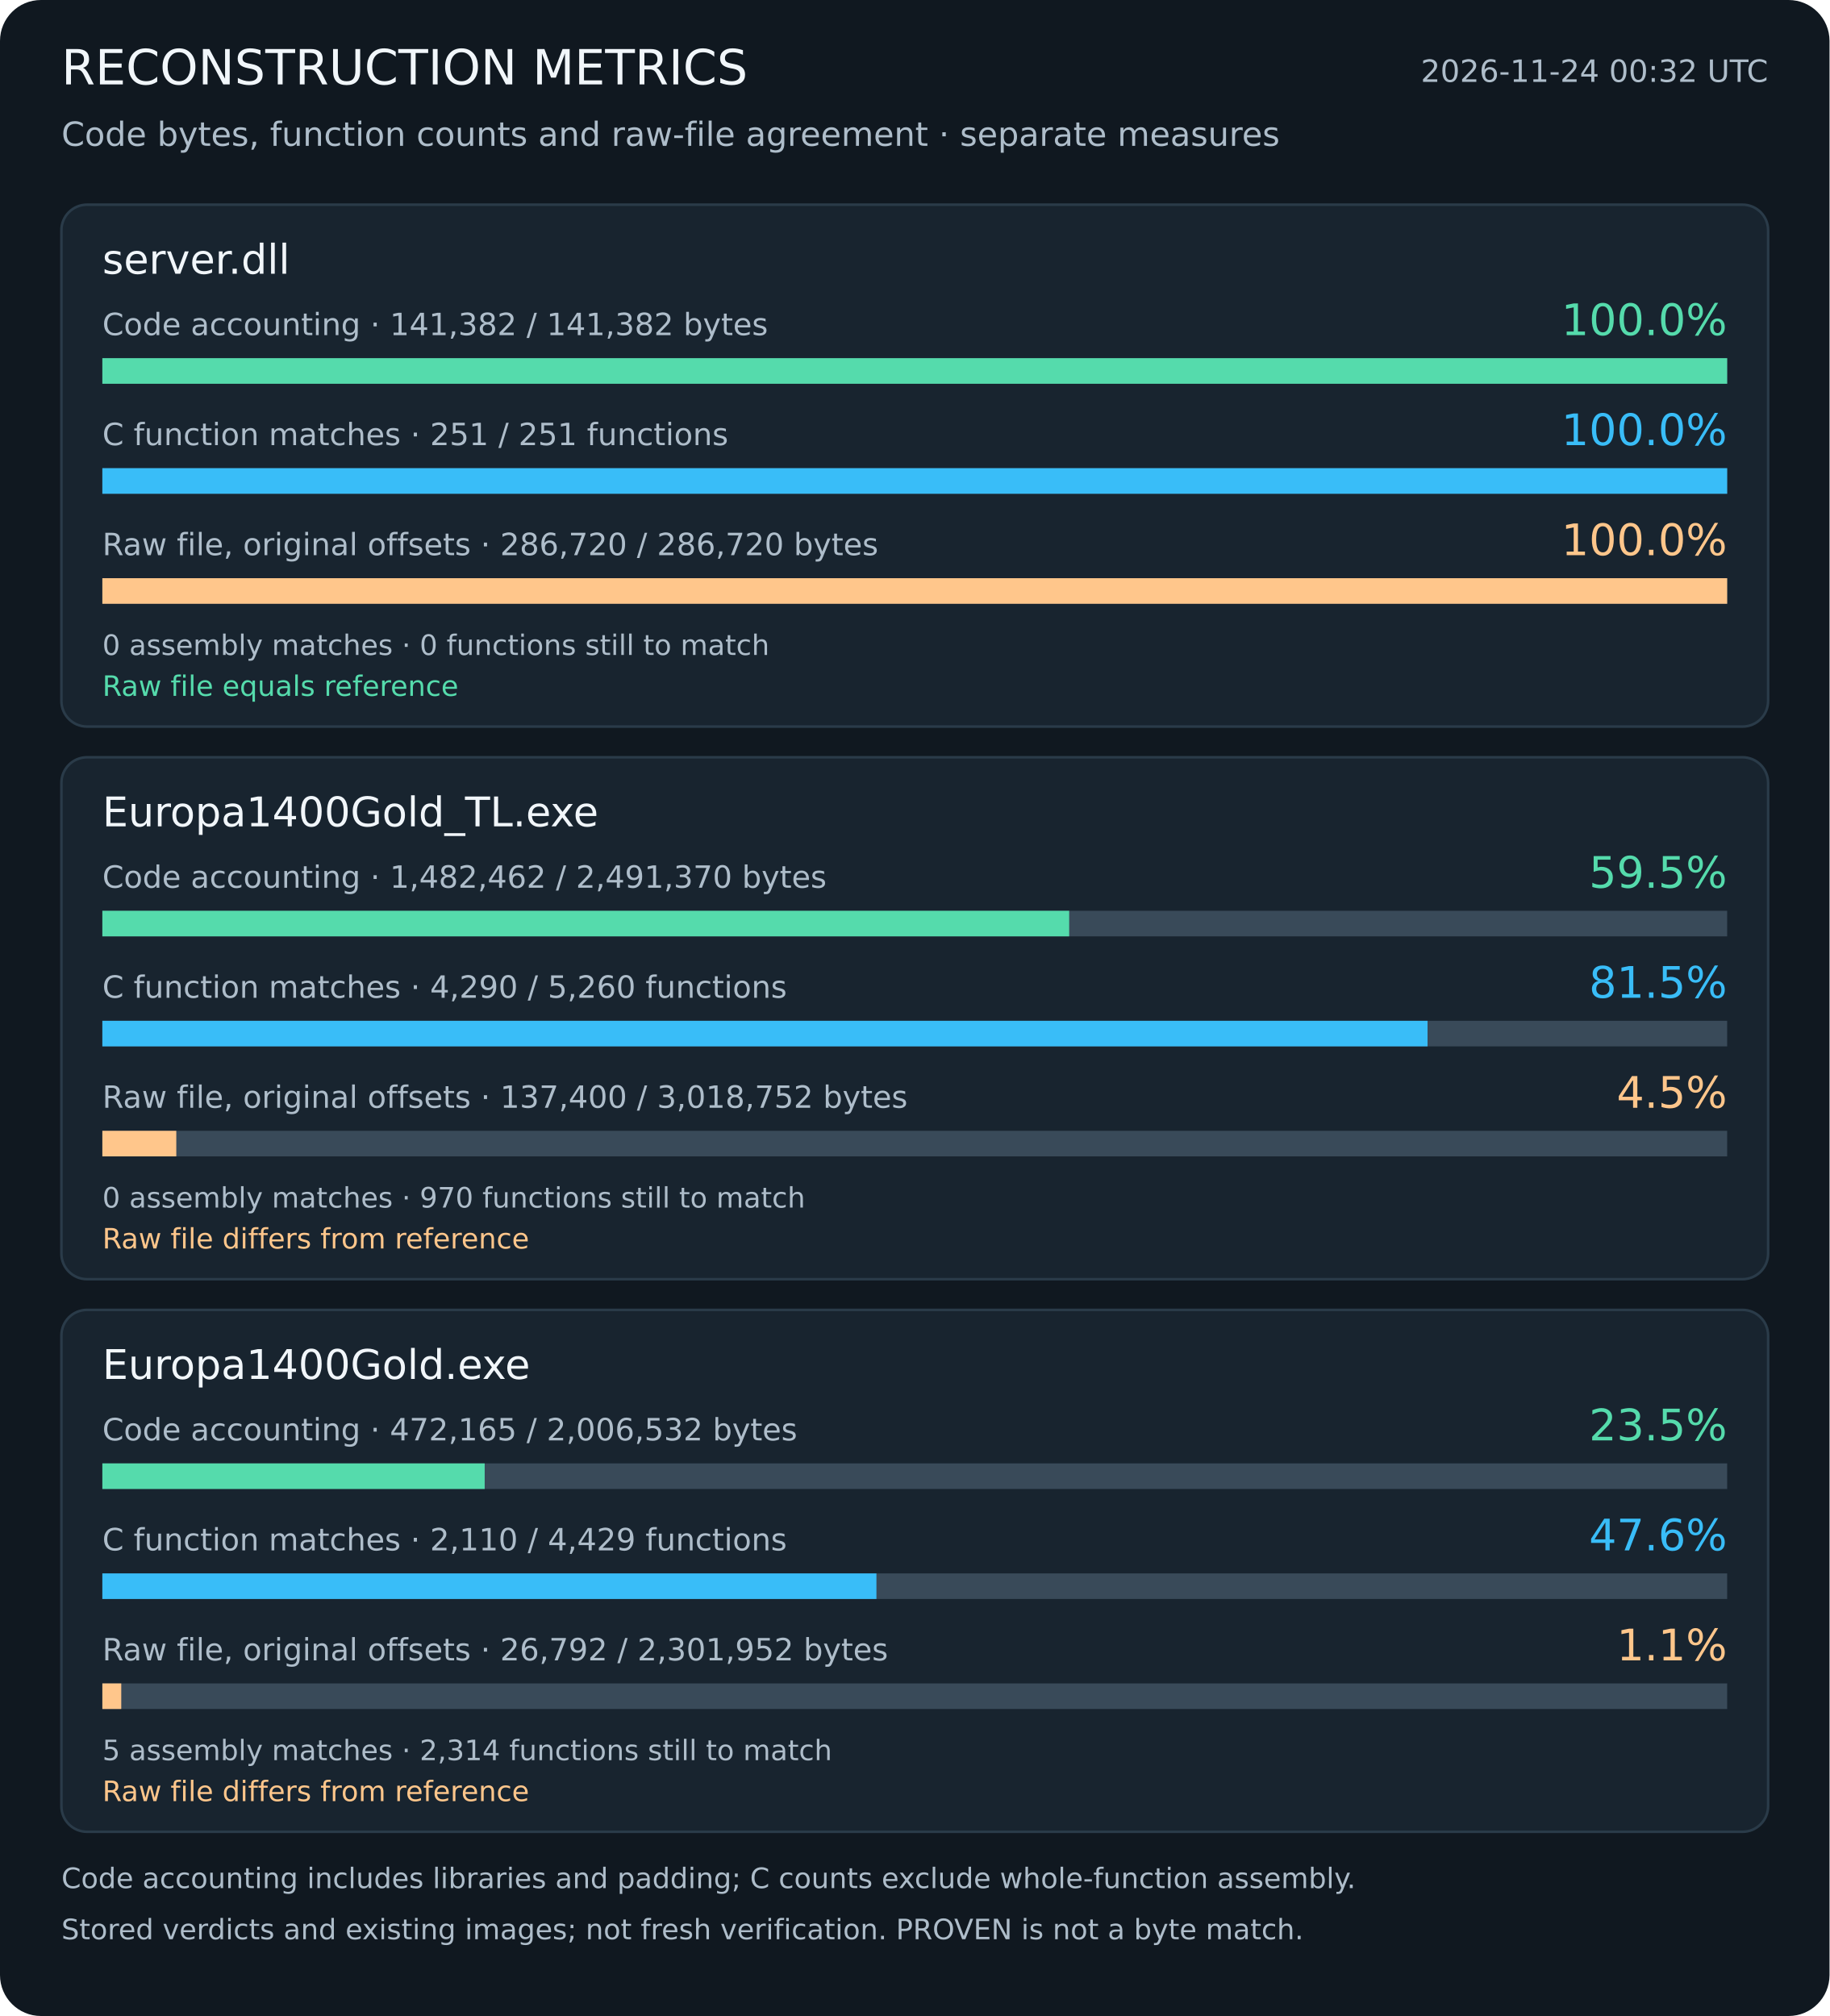
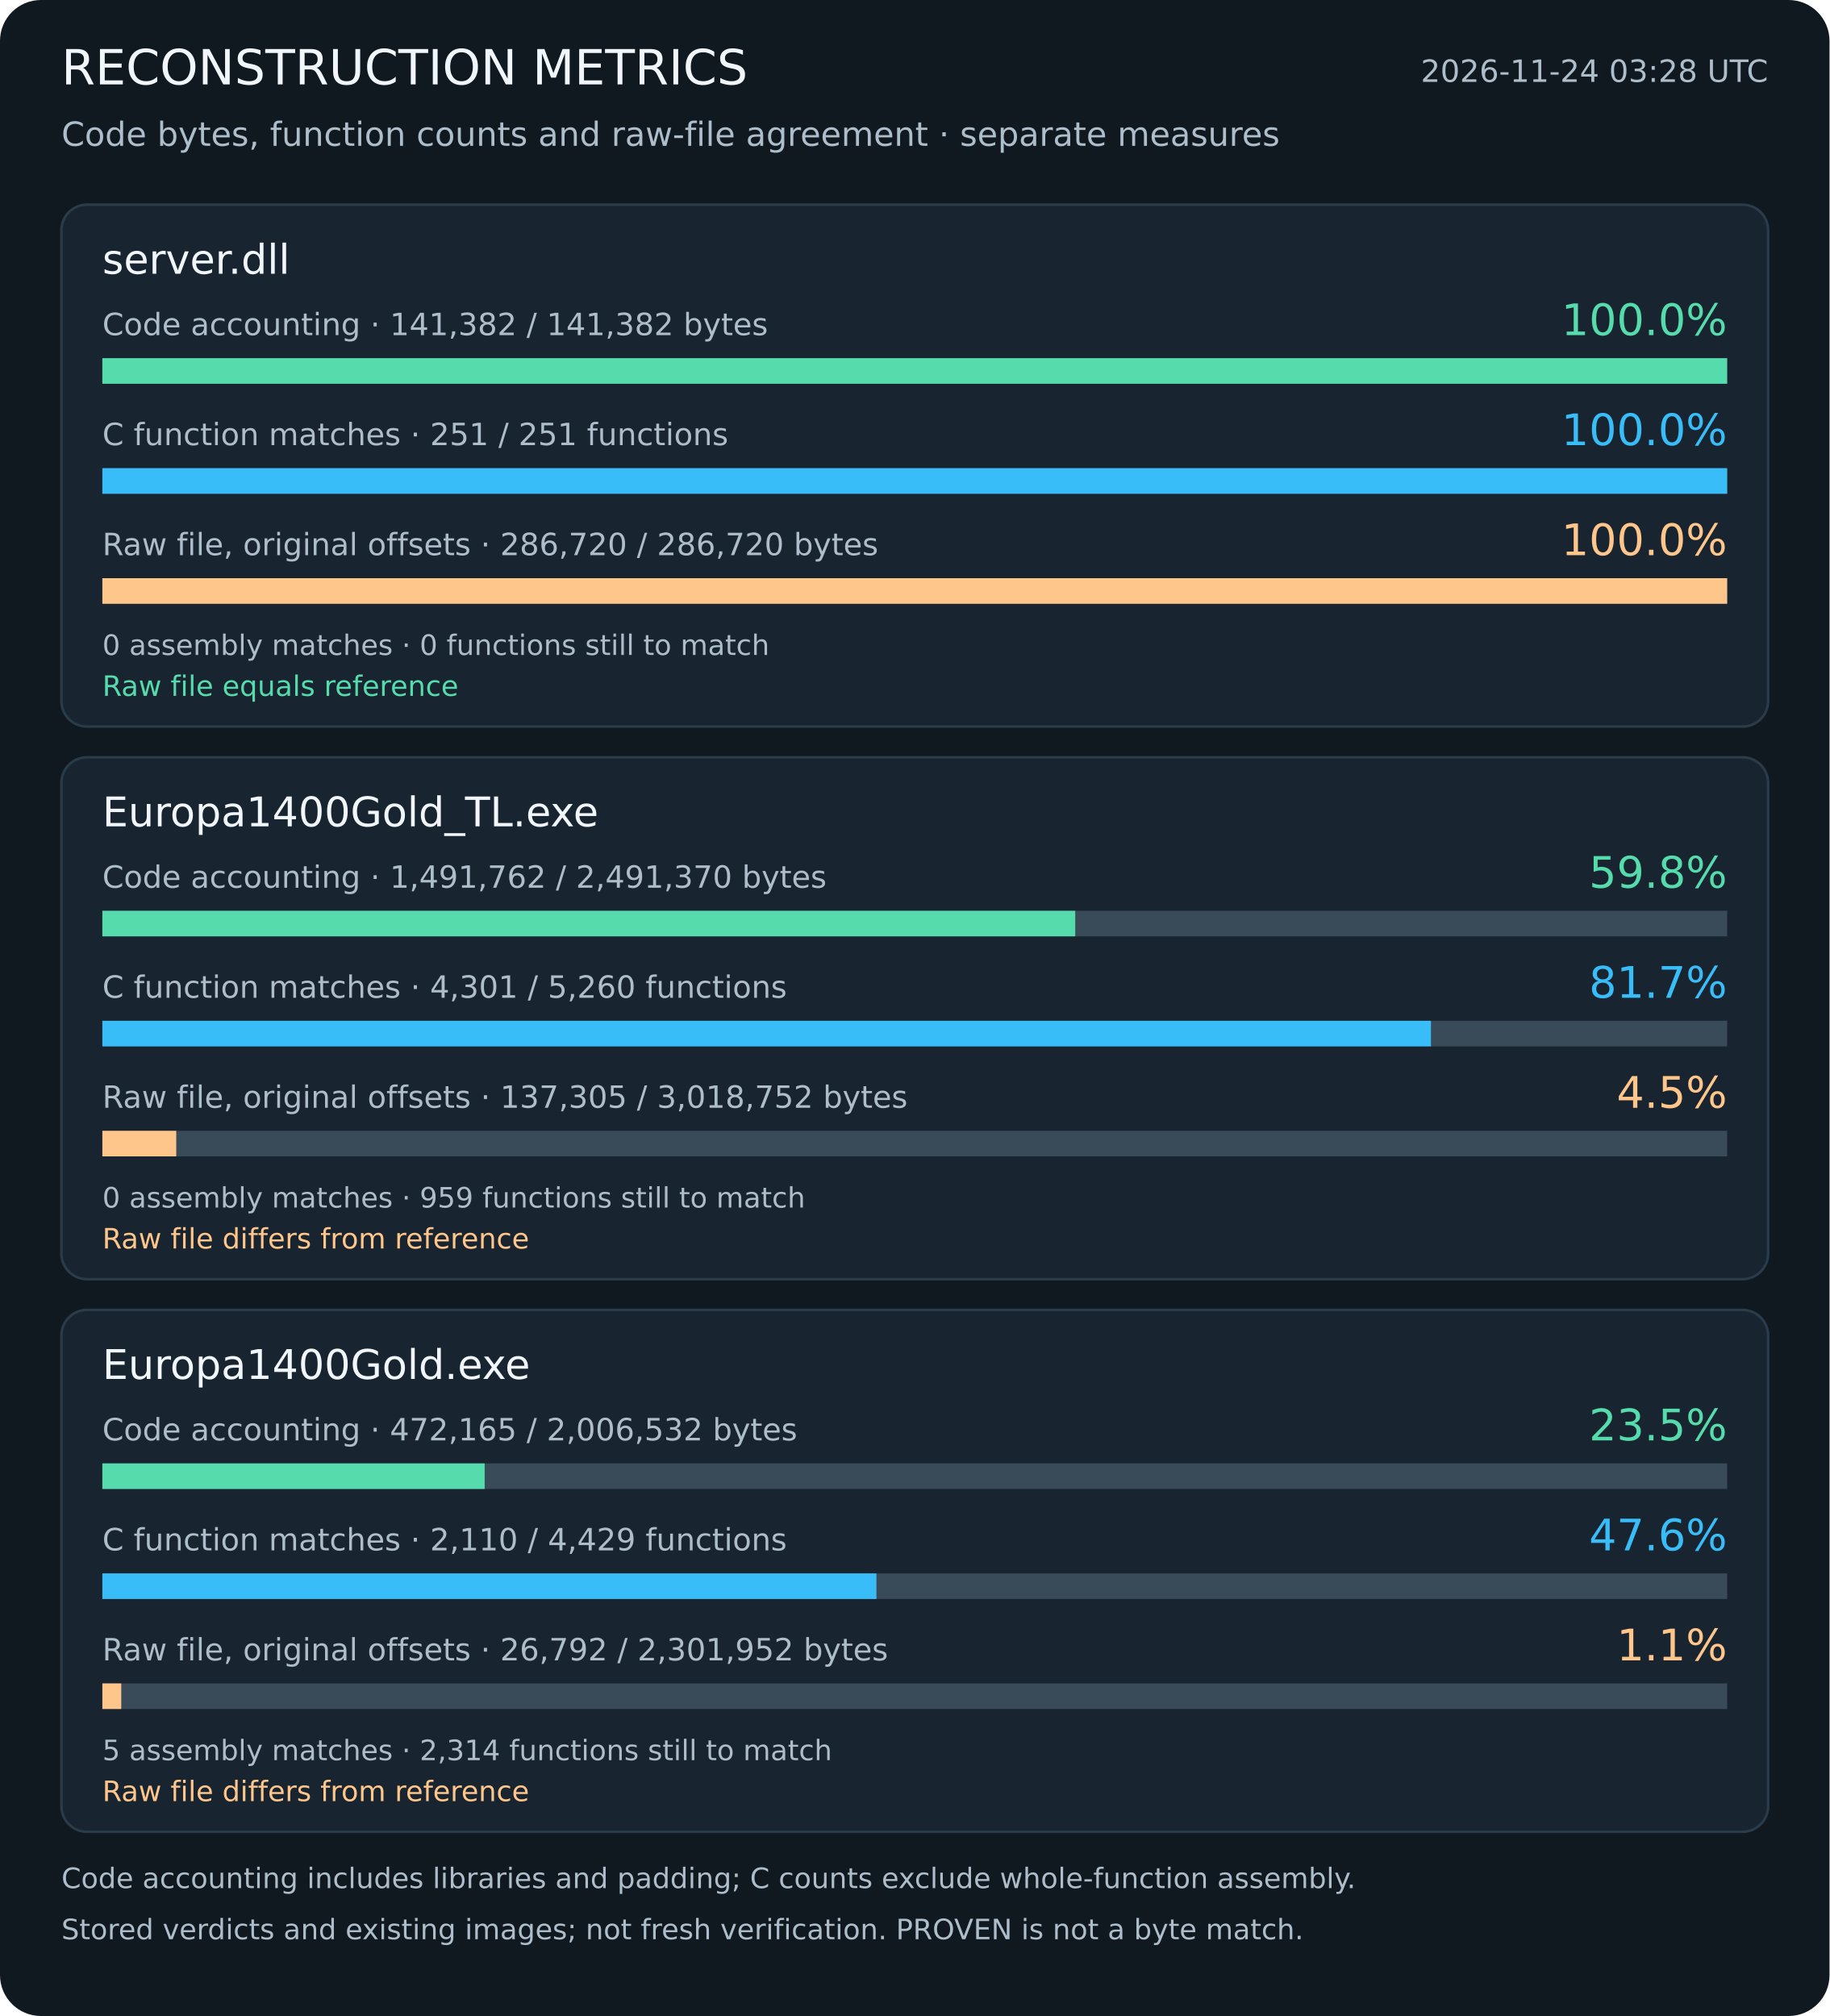
<svg xmlns="http://www.w3.org/2000/svg" width="715" height="788" viewBox="0 0 715 788" role="img" aria-labelledby="title description">
  <rect width="715" height="788" rx="16" fill="#101820" />
  <g font-family="DejaVu Sans, sans-serif">
    <text x="24" y="33" font-size="19" fill="#f1f6fa" text-anchor="start">RECONSTRUCTION METRICS</text>
-     <text x="691" y="32" font-size="12" fill="#aebdca" text-anchor="end">2026-11-24 00:32 UTC</text>
+     <text x="691" y="32" font-size="12" fill="#aebdca" text-anchor="end">2026-11-24 03:28 UTC</text>
    <text x="24" y="57" font-size="13" fill="#aebdca" text-anchor="start">Code bytes, function counts and raw-file agreement · separate measures</text>
    <rect x="24" y="80" width="667" height="204" rx="10" fill="#18242f" stroke="#2a3b49" />
    <text x="40" y="107" font-size="16" fill="#f1f6fa" text-anchor="start">server.dll</text>
    <text x="40" y="131" font-size="12" fill="#aebdca" text-anchor="start">Code accounting · 141,382 / 141,382 bytes</text>
    <text x="675" y="131" font-size="17" fill="#55dbac" text-anchor="end">100.0%</text>
    <rect x="40" y="140" width="635" height="10" fill="#394a59" />
    <rect x="40" y="140" width="635.00" height="10" fill="#55dbac" />
    <text x="40" y="174" font-size="12" fill="#aebdca" text-anchor="start">C function matches · 251 / 251 functions</text>
    <text x="675" y="174" font-size="17" fill="#39bdf8" text-anchor="end">100.0%</text>
    <rect x="40" y="183" width="635" height="10" fill="#394a59" />
    <rect x="40" y="183" width="635.00" height="10" fill="#39bdf8" />
    <text x="40" y="217" font-size="12" fill="#aebdca" text-anchor="start">Raw file, original offsets · 286,720 / 286,720 bytes</text>
    <text x="675" y="217" font-size="17" fill="#ffc68b" text-anchor="end">100.0%</text>
    <rect x="40" y="226" width="635" height="10" fill="#394a59" />
    <rect x="40" y="226" width="635.00" height="10" fill="#ffc68b" />
    <text x="40" y="256" font-size="11" fill="#aebdca" text-anchor="start">0 assembly matches · 0 functions still to match</text>
    <text x="40" y="272" font-size="11" fill="#55dbac" text-anchor="start">Raw file equals reference</text>
    <rect x="24" y="296" width="667" height="204" rx="10" fill="#18242f" stroke="#2a3b49" />
    <text x="40" y="323" font-size="16" fill="#f1f6fa" text-anchor="start">Europa1400Gold_TL.exe</text>
-     <text x="40" y="347" font-size="12" fill="#aebdca" text-anchor="start">Code accounting · 1,482,462 / 2,491,370 bytes</text>
-     <text x="675" y="347" font-size="17" fill="#55dbac" text-anchor="end">59.5%</text>
+     <text x="40" y="347" font-size="12" fill="#aebdca" text-anchor="start">Code accounting · 1,491,762 / 2,491,370 bytes</text>
+     <text x="675" y="347" font-size="17" fill="#55dbac" text-anchor="end">59.8%</text>
    <rect x="40" y="356" width="635" height="10" fill="#394a59" />
-     <rect x="40" y="356" width="377.85" height="10" fill="#55dbac" />
-     <text x="40" y="390" font-size="12" fill="#aebdca" text-anchor="start">C function matches · 4,290 / 5,260 functions</text>
-     <text x="675" y="390" font-size="17" fill="#39bdf8" text-anchor="end">81.5%</text>
+     <rect x="40" y="356" width="380.22" height="10" fill="#55dbac" />
+     <text x="40" y="390" font-size="12" fill="#aebdca" text-anchor="start">C function matches · 4,301 / 5,260 functions</text>
+     <text x="675" y="390" font-size="17" fill="#39bdf8" text-anchor="end">81.7%</text>
    <rect x="40" y="399" width="635" height="10" fill="#394a59" />
-     <rect x="40" y="399" width="517.90" height="10" fill="#39bdf8" />
-     <text x="40" y="433" font-size="12" fill="#aebdca" text-anchor="start">Raw file, original offsets · 137,400 / 3,018,752 bytes</text>
+     <rect x="40" y="399" width="519.23" height="10" fill="#39bdf8" />
+     <text x="40" y="433" font-size="12" fill="#aebdca" text-anchor="start">Raw file, original offsets · 137,305 / 3,018,752 bytes</text>
    <text x="675" y="433" font-size="17" fill="#ffc68b" text-anchor="end">4.5%</text>
    <rect x="40" y="442" width="635" height="10" fill="#394a59" />
-     <rect x="40" y="442" width="28.90" height="10" fill="#ffc68b" />
-     <text x="40" y="472" font-size="11" fill="#aebdca" text-anchor="start">0 assembly matches · 970 functions still to match</text>
+     <rect x="40" y="442" width="28.88" height="10" fill="#ffc68b" />
+     <text x="40" y="472" font-size="11" fill="#aebdca" text-anchor="start">0 assembly matches · 959 functions still to match</text>
    <text x="40" y="488" font-size="11" fill="#ffc68b" text-anchor="start">Raw file differs from reference</text>
    <rect x="24" y="512" width="667" height="204" rx="10" fill="#18242f" stroke="#2a3b49" />
    <text x="40" y="539" font-size="16" fill="#f1f6fa" text-anchor="start">Europa1400Gold.exe</text>
    <text x="40" y="563" font-size="12" fill="#aebdca" text-anchor="start">Code accounting · 472,165 / 2,006,532 bytes</text>
    <text x="675" y="563" font-size="17" fill="#55dbac" text-anchor="end">23.5%</text>
    <rect x="40" y="572" width="635" height="10" fill="#394a59" />
    <rect x="40" y="572" width="149.42" height="10" fill="#55dbac" />
    <text x="40" y="606" font-size="12" fill="#aebdca" text-anchor="start">C function matches · 2,110 / 4,429 functions</text>
    <text x="675" y="606" font-size="17" fill="#39bdf8" text-anchor="end">47.6%</text>
    <rect x="40" y="615" width="635" height="10" fill="#394a59" />
    <rect x="40" y="615" width="302.52" height="10" fill="#39bdf8" />
    <text x="40" y="649" font-size="12" fill="#aebdca" text-anchor="start">Raw file, original offsets · 26,792 / 2,301,952 bytes</text>
    <text x="675" y="649" font-size="17" fill="#ffc68b" text-anchor="end">1.1%</text>
    <rect x="40" y="658" width="635" height="10" fill="#394a59" />
    <rect x="40" y="658" width="7.39" height="10" fill="#ffc68b" />
    <text x="40" y="688" font-size="11" fill="#aebdca" text-anchor="start">5 assembly matches · 2,314 functions still to match</text>
    <text x="40" y="704" font-size="11" fill="#ffc68b" text-anchor="start">Raw file differs from reference</text>
    <text x="24" y="738" font-size="11" fill="#aebdca" text-anchor="start">Code accounting includes libraries and padding; C counts exclude whole-function assembly.</text>
    <text x="24" y="758" font-size="11" fill="#aebdca" text-anchor="start">Stored verdicts and existing images; not fresh verification. PROVEN is not a byte match.</text>
  </g>
</svg>
